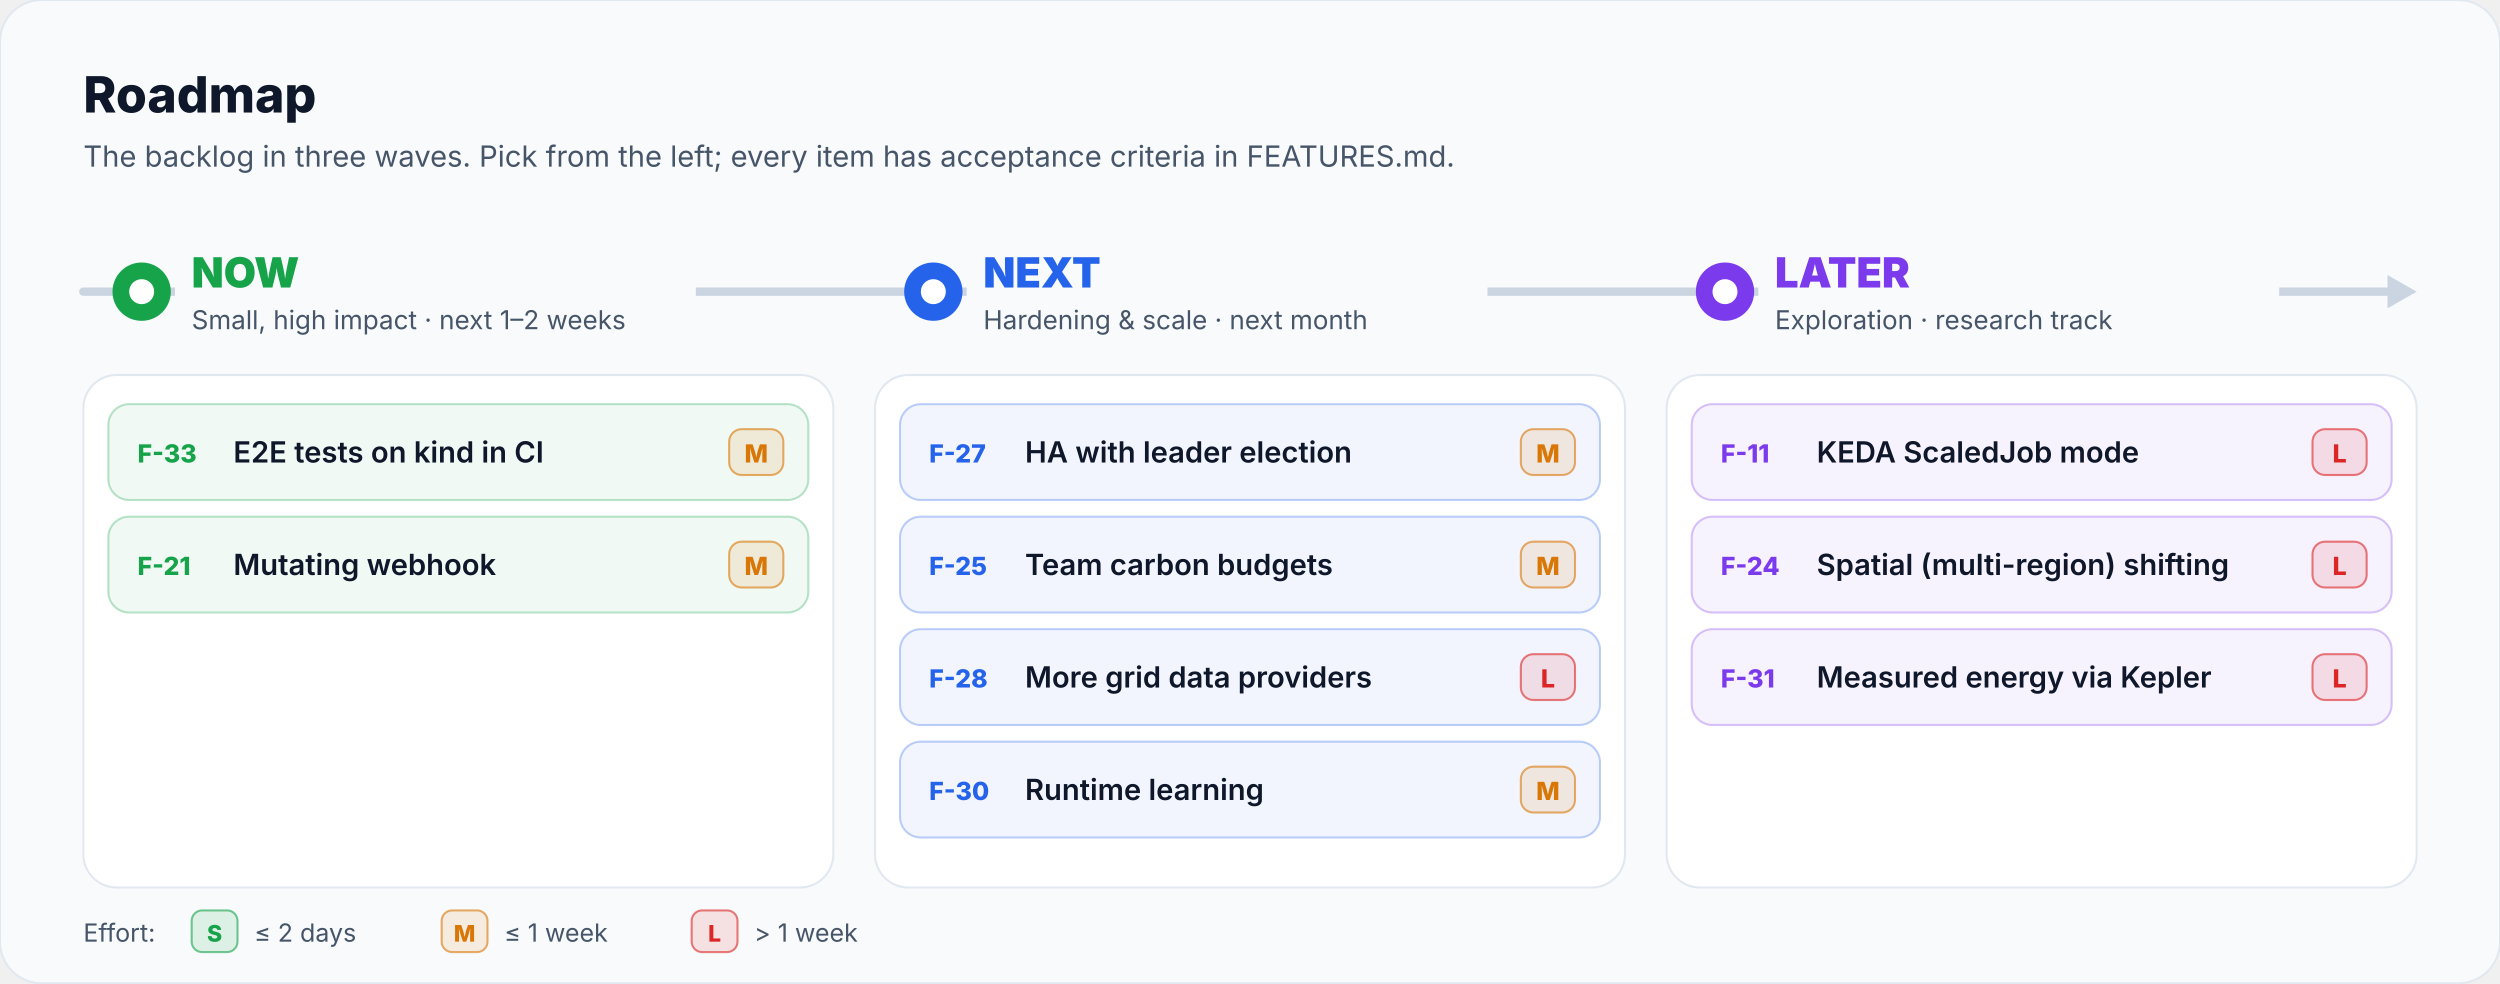
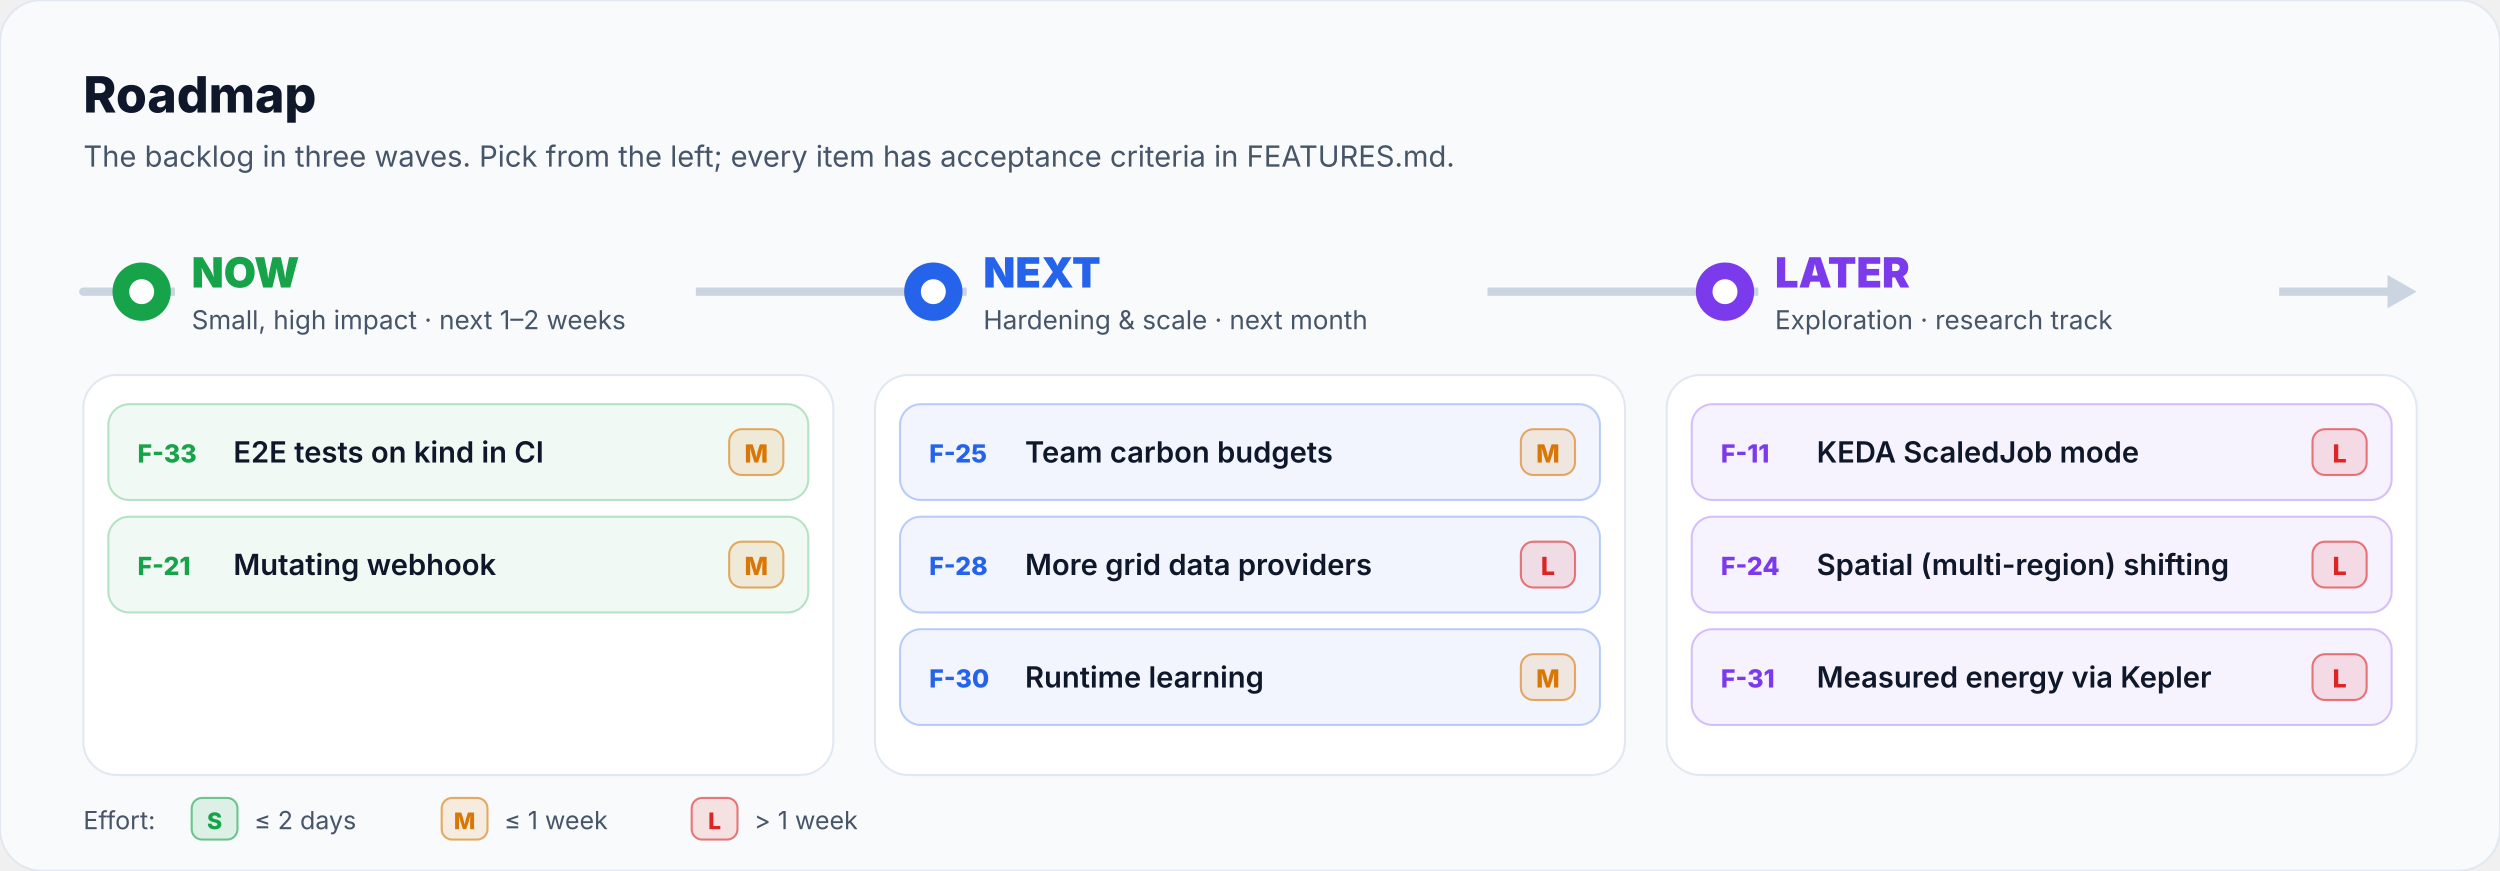
- <svg xmlns="http://www.w3.org/2000/svg" viewBox="0 0 1200 472" width="1200" height="472" role="img" aria-label="Roadmap in three waves: now, next, later">
-   <rect width="1200" height="472" rx="20" fill="#f8fafc" stroke="#e2e8f0" />
+ <svg xmlns="http://www.w3.org/2000/svg" viewBox="0 0 1200 418" width="1200" height="418" role="img" aria-label="Roadmap in three waves: now, next, later">
+   <rect width="1200" height="418" rx="20" fill="#f8fafc" stroke="#e2e8f0" />
  <g font-family="'Segoe UI', Inter, Helvetica, Arial, sans-serif">
    <text x="40" y="54" font-size="24" font-weight="800" fill="#0f172a">Roadmap</text>
    <text x="40" y="80" font-size="14" fill="#475569">The backlog in three waves. Pick from the left; every item has acceptance criteria in FEATURES.md.</text>
    <path d="M40 140 H1148" stroke="#cbd5e1" stroke-width="4" stroke-linecap="round" />
    <path d="M1146 132 l14 8 l-14 8 z" fill="#cbd5e1" />
    <rect x="84" y="116" width="250" height="50" fill="#f8fafc" />
    <circle cx="68" cy="140" r="14" fill="#16a34a" />
    <circle cx="68" cy="140" r="6" fill="#ffffff" />
    <text x="92" y="138" font-size="20" font-weight="900" fill="#16a34a">NOW</text>
    <text x="92" y="158" font-size="12.5" fill="#475569">Small, high impact · next 1–2 weeks</text>
-     <rect x="40" y="180" width="360" height="246" rx="16" fill="#ffffff" stroke="#e2e8f0" />
+     <rect x="40" y="180" width="360" height="192" rx="16" fill="#ffffff" stroke="#e2e8f0" />
    <rect x="52" y="194" width="336" height="46" rx="10" fill="#16a34a" fill-opacity="0.06" stroke="#16a34a" stroke-opacity="0.3" />
    <text x="66" y="222" font-size="12" font-weight="800" fill="#16a34a">F-33</text>
    <text x="112" y="222" font-size="14" font-weight="600" fill="#0f172a">E2E tests on kind in CI</text>
    <rect x="350" y="206" width="26" height="22" rx="6" fill="#d97706" fill-opacity="0.12" stroke="#d97706" stroke-opacity="0.6" />
    <text x="363" y="222" font-size="12" font-weight="800" fill="#d97706" text-anchor="middle">M</text>
    <rect x="52" y="248" width="336" height="46" rx="10" fill="#16a34a" fill-opacity="0.06" stroke="#16a34a" stroke-opacity="0.3" />
    <text x="66" y="276" font-size="12" font-weight="800" fill="#16a34a">F-21</text>
    <text x="112" y="276" font-size="14" font-weight="600" fill="#0f172a">Mutating webhook</text>
    <rect x="350" y="260" width="26" height="22" rx="6" fill="#d97706" fill-opacity="0.12" stroke="#d97706" stroke-opacity="0.6" />
    <text x="363" y="276" font-size="12" font-weight="800" fill="#d97706" text-anchor="middle">M</text>
    <rect x="464" y="116" width="250" height="50" fill="#f8fafc" />
    <circle cx="448" cy="140" r="14" fill="#2563eb" />
    <circle cx="448" cy="140" r="6" fill="#ffffff" />
    <text x="472" y="138" font-size="20" font-weight="900" fill="#2563eb">NEXT</text>
    <text x="472" y="158" font-size="12.5" fill="#475569">Hardening &amp; scale · next month</text>
-     <rect x="420" y="180" width="360" height="246" rx="16" fill="#ffffff" stroke="#e2e8f0" />
+     <rect x="420" y="180" width="360" height="192" rx="16" fill="#ffffff" stroke="#e2e8f0" />
    <rect x="432" y="194" width="336" height="46" rx="10" fill="#2563eb" fill-opacity="0.06" stroke="#2563eb" stroke-opacity="0.3" />
-     <text x="446" y="222" font-size="12" font-weight="800" fill="#2563eb">F-27</text>
-     <text x="492" y="222" font-size="14" font-weight="600" fill="#0f172a">HA with leader election</text>
+     <text x="446" y="222" font-size="12" font-weight="800" fill="#2563eb">F-25</text>
+     <text x="492" y="222" font-size="14" font-weight="600" fill="#0f172a">Team carbon budgets</text>
    <rect x="730" y="206" width="26" height="22" rx="6" fill="#d97706" fill-opacity="0.12" stroke="#d97706" stroke-opacity="0.6" />
    <text x="743" y="222" font-size="12" font-weight="800" fill="#d97706" text-anchor="middle">M</text>
    <rect x="432" y="248" width="336" height="46" rx="10" fill="#2563eb" fill-opacity="0.06" stroke="#2563eb" stroke-opacity="0.3" />
-     <text x="446" y="276" font-size="12" font-weight="800" fill="#2563eb">F-25</text>
-     <text x="492" y="276" font-size="14" font-weight="600" fill="#0f172a">Team carbon budgets</text>
-     <rect x="730" y="260" width="26" height="22" rx="6" fill="#d97706" fill-opacity="0.12" stroke="#d97706" stroke-opacity="0.6" />
-     <text x="743" y="276" font-size="12" font-weight="800" fill="#d97706" text-anchor="middle">M</text>
+     <text x="446" y="276" font-size="12" font-weight="800" fill="#2563eb">F-28</text>
+     <text x="492" y="276" font-size="14" font-weight="600" fill="#0f172a">More grid data providers</text>
+     <rect x="730" y="260" width="26" height="22" rx="6" fill="#dc2626" fill-opacity="0.12" stroke="#dc2626" stroke-opacity="0.6" />
+     <text x="743" y="276" font-size="12" font-weight="800" fill="#dc2626" text-anchor="middle">L</text>
    <rect x="432" y="302" width="336" height="46" rx="10" fill="#2563eb" fill-opacity="0.06" stroke="#2563eb" stroke-opacity="0.3" />
-     <text x="446" y="330" font-size="12" font-weight="800" fill="#2563eb">F-28</text>
-     <text x="492" y="330" font-size="14" font-weight="600" fill="#0f172a">More grid data providers</text>
-     <rect x="730" y="314" width="26" height="22" rx="6" fill="#dc2626" fill-opacity="0.12" stroke="#dc2626" stroke-opacity="0.6" />
-     <text x="743" y="330" font-size="12" font-weight="800" fill="#dc2626" text-anchor="middle">L</text>
-     <rect x="432" y="356" width="336" height="46" rx="10" fill="#2563eb" fill-opacity="0.06" stroke="#2563eb" stroke-opacity="0.3" />
-     <text x="446" y="384" font-size="12" font-weight="800" fill="#2563eb">F-30</text>
-     <text x="492" y="384" font-size="14" font-weight="600" fill="#0f172a">Runtime learning</text>
-     <rect x="730" y="368" width="26" height="22" rx="6" fill="#d97706" fill-opacity="0.12" stroke="#d97706" stroke-opacity="0.6" />
-     <text x="743" y="384" font-size="12" font-weight="800" fill="#d97706" text-anchor="middle">M</text>
+     <text x="446" y="330" font-size="12" font-weight="800" fill="#2563eb">F-30</text>
+     <text x="492" y="330" font-size="14" font-weight="600" fill="#0f172a">Runtime learning</text>
+     <rect x="730" y="314" width="26" height="22" rx="6" fill="#d97706" fill-opacity="0.12" stroke="#d97706" stroke-opacity="0.6" />
+     <text x="743" y="330" font-size="12" font-weight="800" fill="#d97706" text-anchor="middle">M</text>
    <rect x="844" y="116" width="250" height="50" fill="#f8fafc" />
    <circle cx="828" cy="140" r="14" fill="#7c3aed" />
    <circle cx="828" cy="140" r="6" fill="#ffffff" />
    <text x="852" y="138" font-size="20" font-weight="900" fill="#7c3aed">LATER</text>
    <text x="852" y="158" font-size="12.5" fill="#475569">Exploration · research track</text>
-     <rect x="800" y="180" width="360" height="246" rx="16" fill="#ffffff" stroke="#e2e8f0" />
+     <rect x="800" y="180" width="360" height="192" rx="16" fill="#ffffff" stroke="#e2e8f0" />
    <rect x="812" y="194" width="336" height="46" rx="10" fill="#7c3aed" fill-opacity="0.06" stroke="#7c3aed" stroke-opacity="0.3" />
    <text x="826" y="222" font-size="12" font-weight="800" fill="#7c3aed">F-11</text>
    <text x="872" y="222" font-size="14" font-weight="600" fill="#0f172a">KEDA ScaledJob mode</text>
    <rect x="1110" y="206" width="26" height="22" rx="6" fill="#dc2626" fill-opacity="0.12" stroke="#dc2626" stroke-opacity="0.6" />
    <text x="1123" y="222" font-size="12" font-weight="800" fill="#dc2626" text-anchor="middle">L</text>
    <rect x="812" y="248" width="336" height="46" rx="10" fill="#7c3aed" fill-opacity="0.06" stroke="#7c3aed" stroke-opacity="0.3" />
    <text x="826" y="276" font-size="12" font-weight="800" fill="#7c3aed">F-24</text>
    <text x="872" y="276" font-size="14" font-weight="600" fill="#0f172a">Spatial (multi-region) shifting</text>
    <rect x="1110" y="260" width="26" height="22" rx="6" fill="#dc2626" fill-opacity="0.12" stroke="#dc2626" stroke-opacity="0.6" />
    <text x="1123" y="276" font-size="12" font-weight="800" fill="#dc2626" text-anchor="middle">L</text>
    <rect x="812" y="302" width="336" height="46" rx="10" fill="#7c3aed" fill-opacity="0.06" stroke="#7c3aed" stroke-opacity="0.3" />
    <text x="826" y="330" font-size="12" font-weight="800" fill="#7c3aed">F-31</text>
    <text x="872" y="330" font-size="14" font-weight="600" fill="#0f172a">Measured energy via Kepler</text>
    <rect x="1110" y="314" width="26" height="22" rx="6" fill="#dc2626" fill-opacity="0.12" stroke="#dc2626" stroke-opacity="0.6" />
    <text x="1123" y="330" font-size="12" font-weight="800" fill="#dc2626" text-anchor="middle">L</text>
-     <text x="40" y="452" font-size="12" fill="#475569">Effort:</text>
-     <rect x="92" y="437" width="22" height="20" rx="5" fill="#16a34a" fill-opacity="0.12" stroke="#16a34a" stroke-opacity="0.6" />
-     <text x="103" y="452" font-size="11" font-weight="800" fill="#16a34a" text-anchor="middle">S</text>
-     <text x="122" y="452" font-size="12" fill="#475569">≤ 2 days</text>
-     <rect x="212" y="437" width="22" height="20" rx="5" fill="#d97706" fill-opacity="0.12" stroke="#d97706" stroke-opacity="0.6" />
-     <text x="223" y="452" font-size="11" font-weight="800" fill="#d97706" text-anchor="middle">M</text>
-     <text x="242" y="452" font-size="12" fill="#475569">≤ 1 week</text>
-     <rect x="332" y="437" width="22" height="20" rx="5" fill="#dc2626" fill-opacity="0.12" stroke="#dc2626" stroke-opacity="0.6" />
-     <text x="343" y="452" font-size="11" font-weight="800" fill="#dc2626" text-anchor="middle">L</text>
-     <text x="362" y="452" font-size="12" fill="#475569">&gt; 1 week</text>
+     <text x="40" y="398" font-size="12" fill="#475569">Effort:</text>
+     <rect x="92" y="383" width="22" height="20" rx="5" fill="#16a34a" fill-opacity="0.12" stroke="#16a34a" stroke-opacity="0.6" />
+     <text x="103" y="398" font-size="11" font-weight="800" fill="#16a34a" text-anchor="middle">S</text>
+     <text x="122" y="398" font-size="12" fill="#475569">≤ 2 days</text>
+     <rect x="212" y="383" width="22" height="20" rx="5" fill="#d97706" fill-opacity="0.12" stroke="#d97706" stroke-opacity="0.6" />
+     <text x="223" y="398" font-size="11" font-weight="800" fill="#d97706" text-anchor="middle">M</text>
+     <text x="242" y="398" font-size="12" fill="#475569">≤ 1 week</text>
+     <rect x="332" y="383" width="22" height="20" rx="5" fill="#dc2626" fill-opacity="0.12" stroke="#dc2626" stroke-opacity="0.6" />
+     <text x="343" y="398" font-size="11" font-weight="800" fill="#dc2626" text-anchor="middle">L</text>
+     <text x="362" y="398" font-size="12" fill="#475569">&gt; 1 week</text>
  </g>
</svg>
